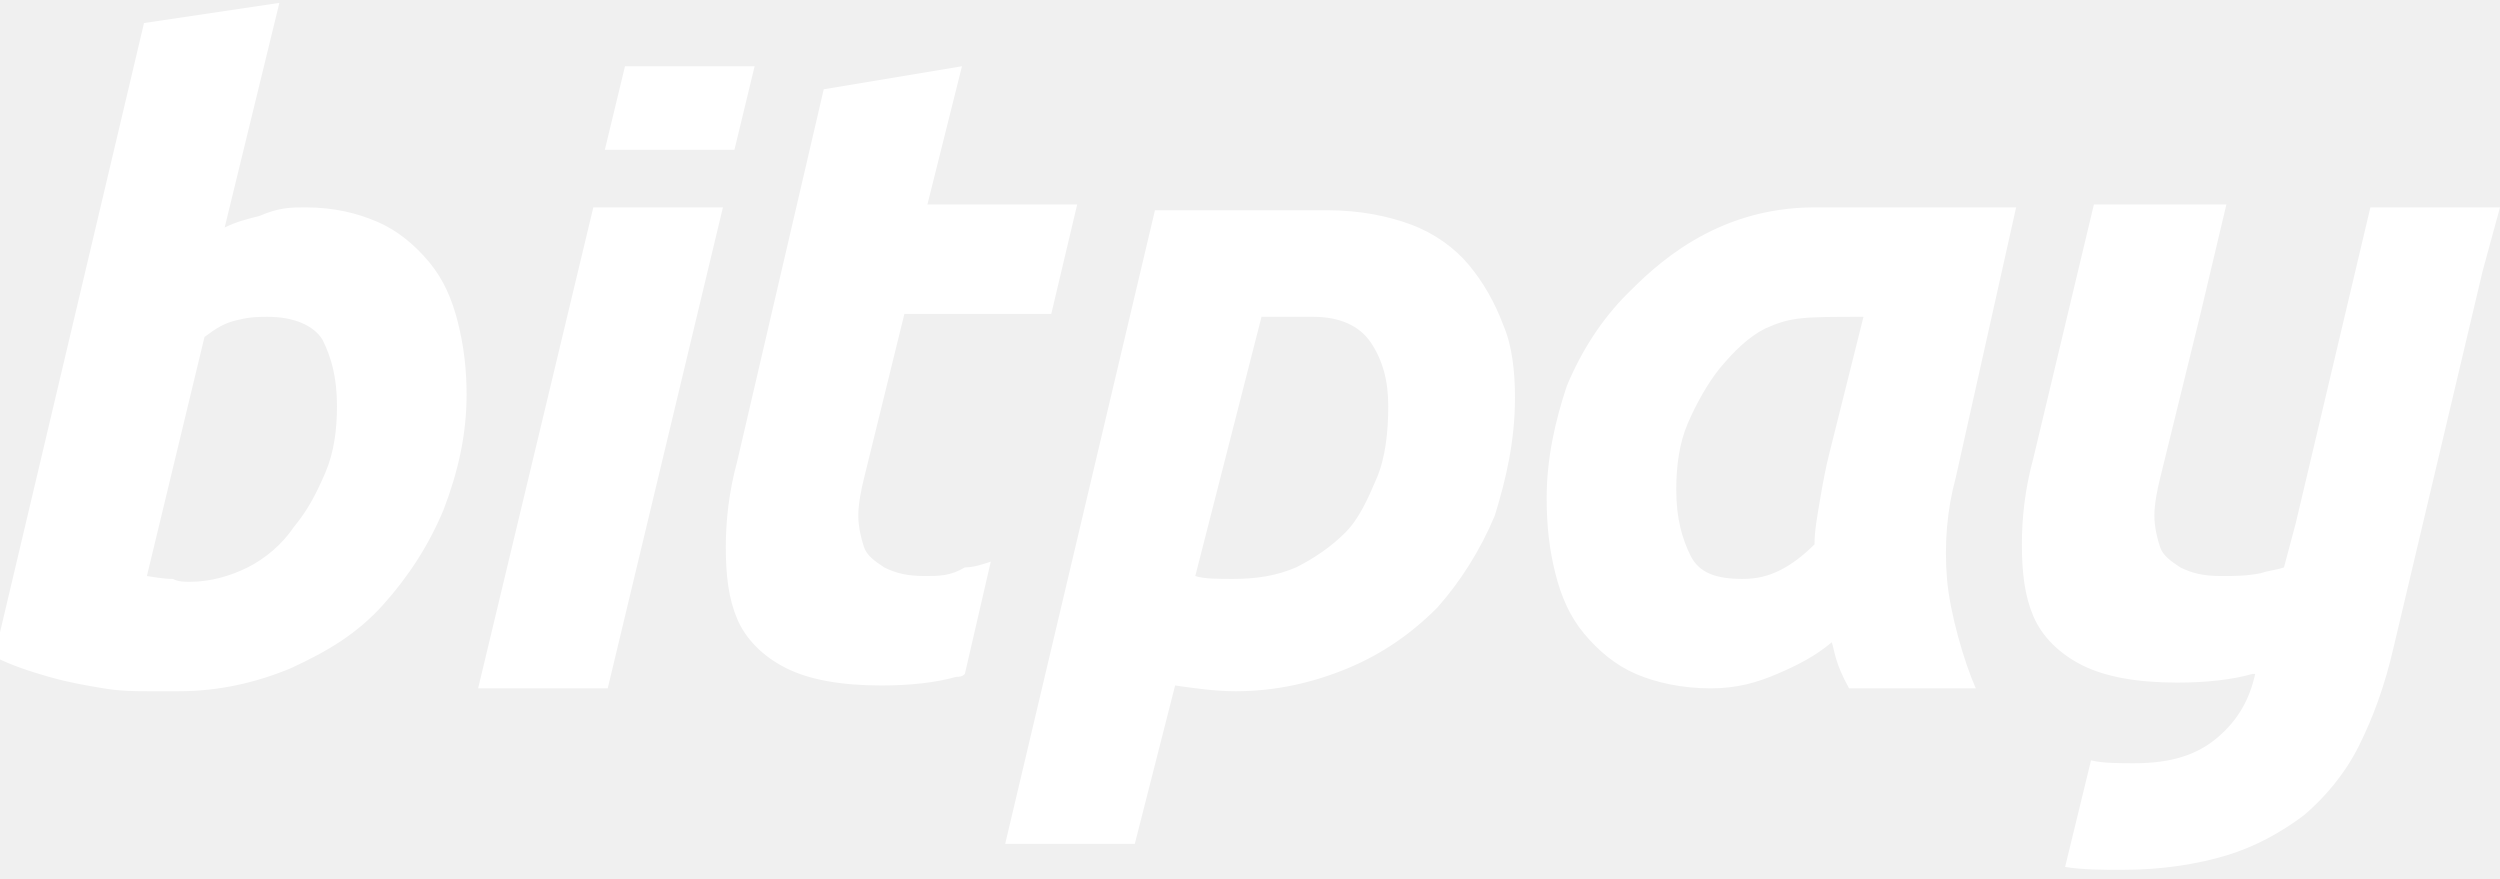
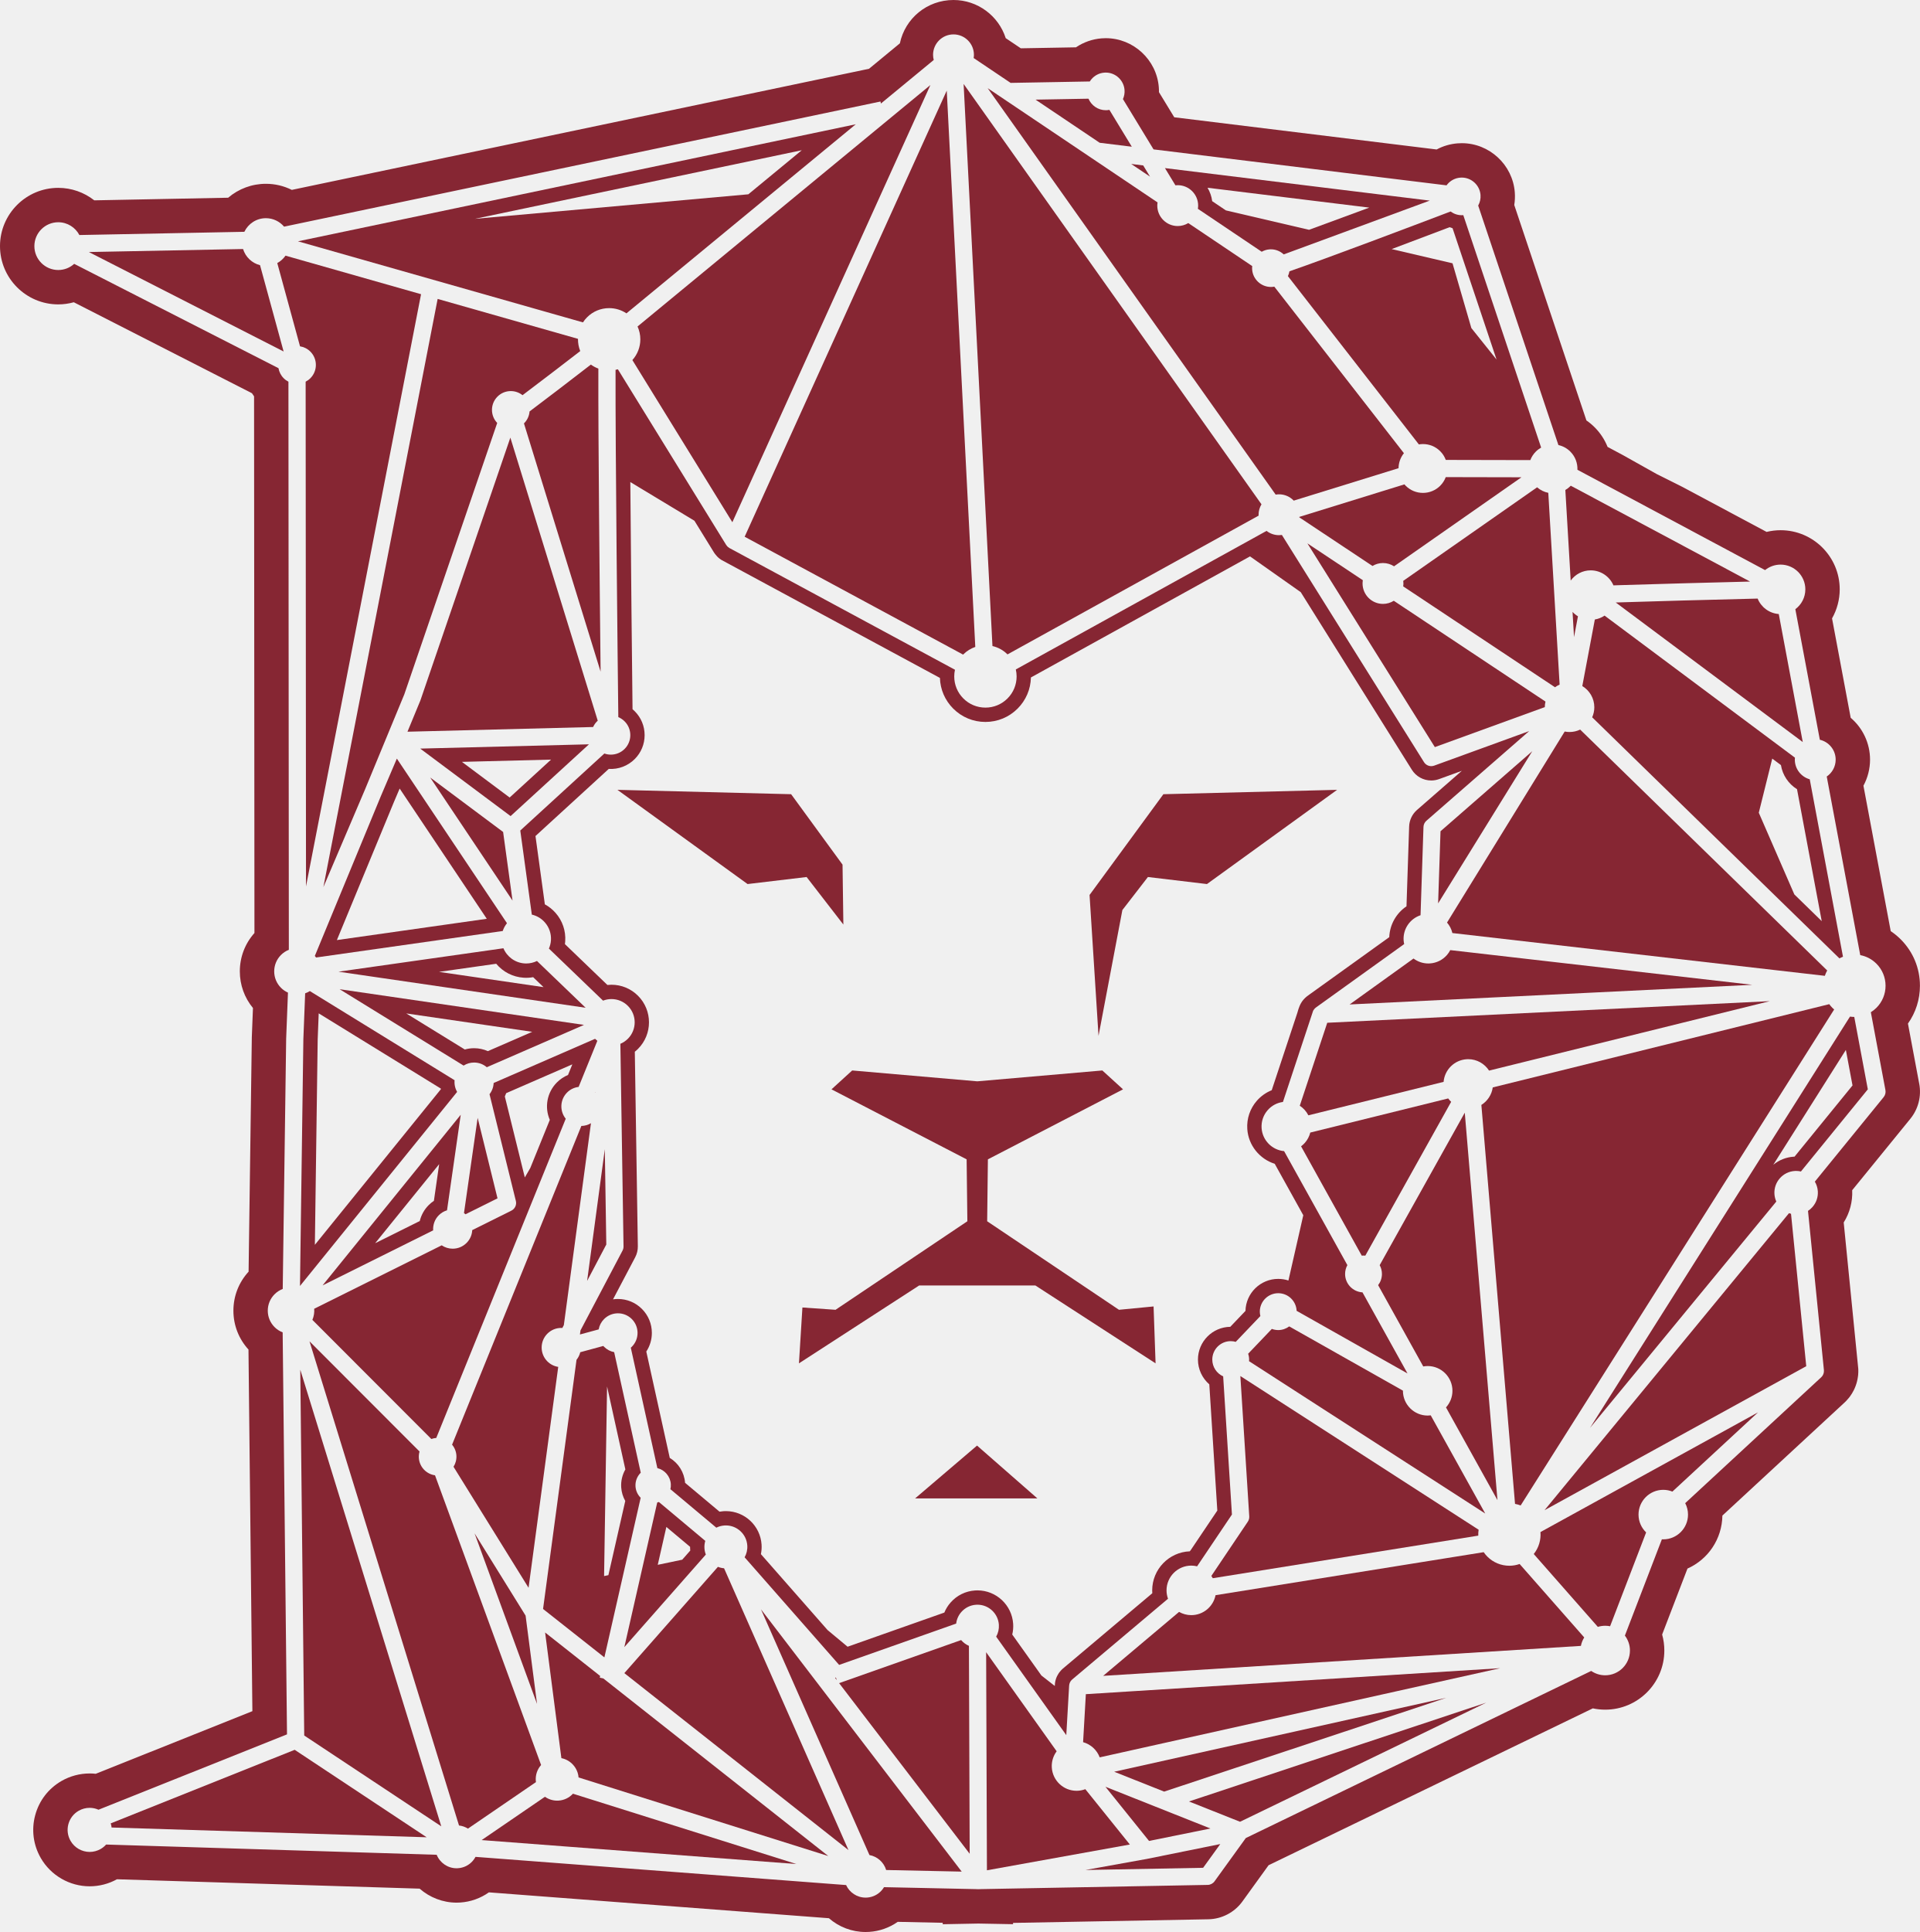
- <svg xmlns="http://www.w3.org/2000/svg" viewBox="116.6 16.8 86.8 30.5">
-   <path d="M203.4 24h-4.5l-2.6 11-.4 1.5c-.3.1-.5.1-.8.2-.5.1-.9.1-1.4.1-.6 0-1-.1-1.4-.3-.3-.2-.6-.4-.7-.7-.1-.3-.2-.7-.2-1.1 0-.4.1-.9.2-1.3l1.4-5.7.9-3.8h-4.6l-2.1 8.8c-.3 1.1-.4 2.1-.4 3 0 1 .1 1.8.4 2.5.3.7.9 1.3 1.7 1.7.8.4 1.9.6 3.3.6 1 0 1.9-.1 2.6-.3h.1c-.2.9-.6 1.6-1.3 2.2-.7.6-1.6.9-2.9.9-.5 0-1.1 0-1.5-.1l-.9 3.7c.6.1 1.3.1 2 .1 1.4 0 2.6-.2 3.6-.5s1.9-.8 2.7-1.4c.7-.6 1.4-1.4 1.9-2.4s.9-2.1 1.2-3.4l3.1-13.1.6-2.2zm-18.9 9.4c-.3 1.1-.4 2.3-.3 3.5.1 1.2.6 2.9 1 3.8h-4.4c-.5-.9-.5-1.3-.6-1.6-.6.5-1.2.8-1.9 1.1-.7.3-1.4.5-2.3.5-1 0-1.9-.2-2.6-.5-.7-.3-1.3-.8-1.8-1.4-.5-.6-.8-1.3-1-2.1-.2-.8-.3-1.6-.3-2.6 0-1.4.3-2.7.7-3.9.5-1.2 1.2-2.3 2.1-3.2.9-.9 3-3 6.5-3h7l-2.1 9.4zm-3.2-5.6c-2.1 0-2.5 0-3.4.4-.6.3-1.1.8-1.6 1.4-.4.5-.8 1.2-1.1 1.9-.3.7-.4 1.5-.4 2.3 0 1 .2 1.7.5 2.3s.9.8 1.8.8c.5 0 .9-.1 1.3-.3.4-.2.8-.5 1.2-.9 0-.5.1-1 .2-1.6s.2-1.1.3-1.5l1.2-4.8m-12.1 2.8c0 1.5-.3 2.8-.7 4.1-.5 1.2-1.2 2.3-2 3.2-.9.9-1.9 1.6-3.1 2.1-1.2.5-2.5.8-3.9.8-.7 0-1.4-.1-2.1-.2l-1.4 5.5h-4.5l5.2-22h6c1.1 0 2.1.2 2.9.5.8.3 1.5.8 2 1.4.5.6.9 1.3 1.2 2.1.3.7.4 1.6.4 2.5zm-11.1 6.2c.3.1.8.1 1.3.1.8 0 1.5-.1 2.2-.4.6-.3 1.2-.7 1.7-1.2s.8-1.2 1.1-1.9c.3-.7.4-1.6.4-2.5 0-.9-.2-1.6-.6-2.2-.4-.6-1.1-.9-2-.9h-1.8l-2.3 9zm-9.4 0c-.6 0-1-.1-1.4-.3-.3-.2-.6-.4-.7-.7-.1-.3-.2-.7-.2-1.1s.1-.9.2-1.3l1.4-5.7h5.1l.9-3.8h-5.2l1.2-4.8-4.8.8-3 12.9c-.3 1.1-.4 2.1-.4 3 0 1 .1 1.8.4 2.5.3.7.9 1.3 1.7 1.7.8.4 1.9.6 3.3.6 1 0 1.9-.1 2.6-.3.1 0 .2 0 .3-.1l.9-3.9c-.3.1-.6.2-.9.2-.5.3-.9.3-1.4.3zM137.2 24l-4 16.7h4.5l4-16.7zm4.9-2l.7-2.9h-4.5l-.7 2.9zm-14.9 2c1 0 1.8.2 2.5.5s1.3.8 1.8 1.4c.5.6.8 1.3 1 2.1s.3 1.6.3 2.5c0 1.4-.3 2.7-.8 4-.5 1.2-1.2 2.3-2.1 3.3s-1.9 1.6-3.2 2.2c-1.2.5-2.5.8-3.9.8h-1c-.5 0-1 0-1.6-.1-.6-.1-1.2-.2-1.9-.4s-1.3-.4-1.9-.7l5.2-22 4.7-.7-1.9 7.8c.4-.2.8-.3 1.2-.4.7-.3 1.1-.3 1.6-.3zm-4 13c.7 0 1.4-.2 2-.5.6-.3 1.2-.8 1.6-1.4.5-.6.8-1.2 1.1-1.9.3-.7.4-1.5.4-2.3 0-1-.2-1.7-.5-2.3-.3-.5-1-.8-1.9-.8-.3 0-.6 0-1 .1-.5.1-.8.3-1.2.6l-2 8.3c.6.1.8.1.9.1.2.1.4.1.6.1z" fill="#FFF" />
+ <svg xmlns="http://www.w3.org/2000/svg" viewBox="0 0 945.943 951.66" height="268.58mm" width="266.966mm" xml:space="preserve" version="1.1" id="svg2">
+   <defs id="defs6">
+     <clipPath id="clipPath16" clipPathUnits="userSpaceOnUse">
+       <path id="path18" d="M 0,2500 H 4168.055 V 0 H 0 Z" />
+     </clipPath>
+   </defs>
+   <g transform="matrix(1.25,0,0,-1.25,-278.1573,984.2884)" id="g10">
+     <path d="m 786.449,229.694 c -0.396,-0.049 -0.796,-0.083 -1.206,-0.083 -5.38,0 -9.758,4.378 -9.758,9.759 0,0.022 0,0.043 0,0.065 l -44.821,25.313 c -1.212,-0.906 -2.709,-1.45 -4.335,-1.45 -0.884,0 -1.728,0.167 -2.512,0.458 l -9.338,-9.78 c 0.244,-0.724 0.381,-1.497 0.381,-2.303 0,-0.214 -0.014,-0.424 -0.032,-0.633 l 93.097,-60.035 -21.48,38.689 z" style="fill:#862633;fill-opacity:1;fill-rule:nonzero;stroke:none" id="path50" />
+     <path d="m 409.571,183.21 24.625,-67.23 -4.506,34.794 z" style="fill:#862633;fill-opacity:1;fill-rule:nonzero;stroke:none" id="path54" />
+     <path d="m 699.972,166.415 c 0.209,-0.289 0.404,-0.588 0.581,-0.899 l 104.629,16.78 c -0.026,0.778 0.02,1.556 0.14,2.327 l -93.915,60.564 3.508,-55.295 c 0.047,-0.742 -0.155,-1.489 -0.569,-2.105 z" style="fill:#862633;fill-opacity:1;fill-rule:nonzero;stroke:none" id="path58" />
+     <path d="m 799.861,348.961 -33.538,-60.084 c 0.565,-1.033 0.888,-2.217 0.888,-3.475 0,-1.655 -0.563,-3.178 -1.499,-4.401 l 17.788,-32.039 c 0.567,0.103 1.148,0.166 1.743,0.166 5.381,0 9.759,-4.378 9.759,-9.759 0,-2.52 -0.969,-4.812 -2.542,-6.545 l 20.286,-36.54 z" style="fill:#862633;fill-opacity:1;fill-rule:nonzero;stroke:none" id="path62" />
+     <path d="m 831.408,508.788 c 0,0.75 0.101,1.478 0.266,2.18 l -59.787,39.719 c -1.237,-0.775 -2.694,-1.231 -4.259,-1.231 -4.441,0 -8.053,3.613 -8.053,8.054 0,0.437 0.044,0.863 0.111,1.282 l -21.851,14.517 50.231,-80.283 z" style="fill:#862633;fill-opacity:1;fill-rule:nonzero;stroke:none" id="path66" />
+     <path d="m 467.373,201.318 c 0.124,-1.896 0.675,-3.725 1.598,-5.36 l -6.65,-29.238 -1.697,-0.356 1.173,74.715 7.214,-32.695 c -1.217,-2.126 -1.8,-4.579 -1.638,-7.066 m -2.776,53.277 c -1.498,0.29 -2.876,1.017 -3.979,2.12 -0.105,0.104 -0.199,0.217 -0.297,0.327 l -9.089,-2.472 c -0.267,-1.087 -0.761,-2.103 -1.471,-2.984 l -13.191,-98.188 24.171,-19.079 14.305,62.892 c -1.162,1.16 -1.925,2.723 -2.039,4.472 -0.136,2.098 0.679,4.039 2.069,5.412 z" style="fill:#862633;fill-opacity:1;fill-rule:nonzero;stroke:none" id="path70" />
+     <path d="m 474.91,653.715 c 0,-3.051 -1.116,-5.923 -3.134,-8.178 l 39.404,-63.894 56.593,124.905 21.467,47.378 -115.427,-95.15 c 0.711,-1.571 1.097,-3.285 1.097,-5.061" style="fill:#862633;fill-opacity:1;fill-rule:nonzero;stroke:none" id="path74" />
+     <path d="m 767.627,565.563 c 1.607,0 3.102,-0.478 4.36,-1.292 l 50.214,35.084 -29.835,0.063 c -0.467,-1.24 -1.191,-2.405 -2.187,-3.401 -1.818,-1.818 -4.235,-2.819 -6.805,-2.819 -2.571,0 -4.988,1.001 -6.806,2.819 -0.174,0.174 -0.333,0.359 -0.491,0.543 l -41.427,-12.816 c -0.01,-0.057 -0.019,-0.112 -0.025,-0.168 l 28.859,-19.173 c 1.213,0.731 2.627,1.16 4.143,1.16" style="fill:#862633;fill-opacity:1;fill-rule:nonzero;stroke:none" id="path78" />
+     <path d="m 460.91,334.571 -6.973,-51.9 7.558,14.344 z" style="fill:#862633;fill-opacity:1;fill-rule:nonzero;stroke:none" id="path82" />
+     <path d="m 451.662,343.732 -50.953,-125.597 c 0.266,-0.32 0.516,-0.654 0.727,-1.021 0.991,-1.715 1.254,-3.713 0.741,-5.627 -0.197,-0.737 -0.503,-1.425 -0.899,-2.052 l 29.578,-47.688 11.694,87.046 c -1.612,0.247 -3.101,0.988 -4.277,2.164 -3.012,3.012 -3.012,7.913 0,10.926 1.459,1.459 3.4,2.263 5.463,2.263 0.145,0 0.287,-0.014 0.43,-0.021 l 0.596,1.131 10.688,79.558 c -1.138,-0.679 -2.433,-1.055 -3.788,-1.082" style="fill:#862633;fill-opacity:1;fill-rule:nonzero;stroke:none" id="path86" />
+     <path d="m 940.557,424.447 -10.799,10.528 -14.011,32.19 5.303,21.326 3.426,-2.556 c 0.634,-3.943 2.979,-7.416 6.339,-9.497 z m -10.606,63.638 c 0,0.263 0.015,0.523 0.04,0.78 l -75.029,55.98 c -1.132,-0.769 -2.435,-1.296 -3.836,-1.535 l -4.942,-26.227 c 2.833,-1.71 4.738,-4.809 4.738,-8.352 0,-1.409 -0.307,-2.746 -0.847,-3.957 l 97.449,-95.004 c 0.454,0.25 0.923,0.467 1.405,0.656 l -13.101,69.913 c -3.386,0.953 -5.877,4.06 -5.877,7.746" style="fill:#862633;fill-opacity:1;fill-rule:nonzero;stroke:none" id="path90" />
+     <path d="m 491.422,172.814 -9.647,-2.02 3.394,14.925 9.351,-7.833 c -10e-4,-0.315 0.01,-0.63 0.029,-0.945 0.012,-0.175 0.026,-0.351 0.045,-0.525 z m -9.192,22.732 c -0.216,-0.074 -0.435,-0.137 -0.659,-0.19 l -12.963,-56.992 32.119,36.474 c -0.297,0.774 -0.488,1.602 -0.544,2.469 -0.065,1.003 0.054,1.988 0.328,2.924 z" style="fill:#862633;fill-opacity:1;fill-rule:nonzero;stroke:none" id="path94" />
+     <path d="m 759.948,292.665 c 0.24,0 0.477,-0.013 0.711,-0.036 l 17.509,31.369 16.324,29.245 c -0.427,0.409 -0.818,0.855 -1.166,1.335 l -54.359,-13.446 c -0.373,-1.479 -1.088,-2.86 -2.123,-4.039 -0.457,-0.52 -0.962,-0.981 -1.504,-1.386 l 23.916,-43.077 c 0.228,0.022 0.459,0.035 0.692,0.035" style="fill:#862633;fill-opacity:1;fill-rule:nonzero;stroke:none" id="path98" />
+     <path d="m 775.608,558.536 c 0.043,-0.337 0.073,-0.678 0.073,-1.026 0,-0.391 -0.037,-0.773 -0.092,-1.149 l 59.839,-39.753 c 0.563,0.412 1.169,0.768 1.814,1.053 l -4.463,75.565 c -1.63,0.323 -3.139,1.071 -4.409,2.176 z" style="fill:#862633;fill-opacity:1;fill-rule:nonzero;stroke:none" id="path102" />
+     <path d="m 794.979,419.752 146.797,-16.856 c 0.245,0.73 0.555,1.434 0.933,2.106 l -68.473,66.755 -28.894,28.169 c -1.268,-0.605 -2.682,-0.953 -4.178,-0.953 -0.656,0 -1.296,0.067 -1.916,0.191 l -46.382,-75.274 c 1.011,-1.169 1.746,-2.58 2.113,-4.138" style="fill:#862633;fill-opacity:1;fill-rule:nonzero;stroke:none" id="path106" />
+     <path d="m 844.469,544.568 c -0.791,0.478 -1.508,1.062 -2.132,1.736 l 0.587,-9.936 z" style="fill:#862633;fill-opacity:1;fill-rule:nonzero;stroke:none" id="path110" />
+     <path d="m 736.074,355.46 -1.245,-3.758 c 1.432,-0.935 2.603,-2.239 3.384,-3.777 l 53.303,13.185 c 0.398,4.729 4.203,8.6 9.079,8.916 0.214,0.015 0.428,0.021 0.64,0.021 3.422,0 6.458,-1.793 8.201,-4.504 l 60.056,14.855 50.596,12.515 -174.431,-8.516 z" style="fill:#862633;fill-opacity:1;fill-rule:nonzero;stroke:none" id="path114" />
+     <path d="m 918.823,540.429 v 0 l -0.042,0.222 z m 14.254,-45.414 -9.453,50.449 c -3.784,0.278 -6.971,2.717 -8.33,6.091 -18.079,-0.446 -42.62,-1.087 -55.929,-1.542 z" style="fill:#862633;fill-opacity:1;fill-rule:nonzero;stroke:none" id="path118" />
+     <path d="m 819.67,194.81 c 0.76,-0.138 1.5,-0.349 2.214,-0.625 l 123.571,195.453 c -0.246,0.21 -0.491,0.423 -0.722,0.655 -0.45,0.449 -0.847,0.934 -1.216,1.436 l -132.627,-32.807 c -0.407,-2.884 -2.089,-5.398 -4.488,-6.904 l 9.425,-111.679 z" style="fill:#862633;fill-opacity:1;fill-rule:nonzero;stroke:none" id="path122" />
+     <path d="m 849.49,562.678 c 4.018,0 7.474,-2.442 8.969,-5.918 0.883,0.029 1.827,0.06 2.858,0.094 6.277,0.207 15.042,0.462 26.051,0.758 9.001,0.242 17.992,0.471 24.947,0.645 l -70.681,37.779 c -0.055,-0.057 -0.102,-0.119 -0.159,-0.176 -0.597,-0.598 -1.264,-1.097 -1.975,-1.511 l 2.108,-35.699 c 1.777,2.436 4.643,4.028 7.882,4.028" style="fill:#862633;fill-opacity:1;fill-rule:nonzero;stroke:none" id="path126" />
+     <path d="m 793.873,697.898 c 0.386,-0.154 0.779,-0.29 1.177,-0.406 l 17.336,-51.745 -9.931,12.406 -7.422,25.524 -23.992,5.599 c 8.747,3.283 16.985,6.401 22.832,8.622 m -63.719,-19.284 51.614,-66.311 c 0.526,0.088 1.062,0.143 1.606,0.143 2.571,0 4.987,-1.001 6.805,-2.819 1.005,-1.005 1.732,-2.182 2.199,-3.434 l 33.317,-0.07 c 0.468,1.22 1.187,2.366 2.169,3.348 0.632,0.632 1.34,1.158 2.098,1.585 l -30.685,91.591 c 0,0 -0.01,-0.001 -0.012,0 -0.197,-0.016 -0.393,-0.023 -0.588,-0.023 -1.636,0 -3.161,0.548 -4.399,1.469 -15.449,-5.873 -48.665,-18.437 -63.527,-23.574 -0.114,-0.667 -0.315,-1.306 -0.597,-1.903" style="fill:#862633;fill-opacity:1;fill-rule:nonzero;stroke:none" id="path130" />
+     <path d="m 619.615,529.573 c 0.01,0 0.01,-0.01 0.013,-0.014 l 98.979,54.683 c -0.01,0.117 -0.018,0.231 -0.018,0.348 0,1.504 0.422,2.908 1.143,4.114 l -117.4,165.647 11.367,-221.504 c 2.222,-0.511 4.265,-1.623 5.916,-3.274" style="fill:#862633;fill-opacity:1;fill-rule:nonzero;stroke:none" id="path134" />
+     <path d="m 602.135,529.469 c 0.033,0.033 0.061,0.07 0.094,0.104 1.346,1.346 2.955,2.329 4.705,2.928 l -11.251,219.227 -79.655,-175.801 z" style="fill:#862633;fill-opacity:1;fill-rule:nonzero;stroke:none" id="path138" />
+     <path d="m 790.3,459.865 -0.945,-28.423 37.108,59.969 z" style="fill:#862633;fill-opacity:1;fill-rule:nonzero;stroke:none" id="path142" />
+     <path d="m 726.643,592.643 c 2.282,0 4.341,-0.958 5.808,-2.489 l 41.309,12.781 c 0.025,2.099 0.728,4.19 2.113,5.912 l -51.082,65.626 c -0.248,-0.045 -0.501,-0.079 -0.757,-0.099 -0.197,-0.016 -0.394,-0.023 -0.588,-0.023 -3.841,0 -7.086,3.001 -7.388,6.833 -0.038,0.474 -0.025,0.941 0.025,1.398 l -25.201,16.945 c -1.216,-0.738 -2.638,-1.172 -4.162,-1.172 -4.441,0 -8.054,3.613 -8.054,8.053 0,0.43 0.044,0.848 0.109,1.26 l -25.922,17.43 c 0,0 0,10e-4 0,0 l -34.413,23.138 -6.628,4.457 113.518,-160.169 c 0.429,0.071 0.866,0.117 1.315,0.117" style="fill:#862633;fill-opacity:1;fill-rule:nonzero;stroke:none" id="path146" />
+     <path d="m 785.482,407.761 c -2.174,0 -4.191,0.727 -5.823,1.949 l -25.194,-18.1 58.517,2.857 35.811,1.748 64.391,3.144 -119.041,13.669 c -0.36,-0.69 -0.795,-1.347 -1.322,-1.947 -1.719,-1.958 -4.099,-3.13 -6.7,-3.299 -0.214,-0.014 -0.428,-0.021 -0.639,-0.021" style="fill:#862633;fill-opacity:1;fill-rule:nonzero;stroke:none" id="path150" />
+     <path d="m 668.627,729.617 -8.839,14.523 c -0.274,-0.053 -0.552,-0.095 -0.834,-0.117 -0.197,-0.016 -0.394,-0.024 -0.588,-0.024 -3.03,0 -5.683,1.872 -6.819,4.542 l -20.865,-0.373 25.278,-16.996 z" style="fill:#862633;fill-opacity:1;fill-rule:nonzero;stroke:none" id="path154" />
+     <path d="m 762.23,705.618 -23.745,-8.744 -32.772,7.648 -5.406,3.635 c -0.244,1.912 -0.885,3.702 -1.836,5.286 z m -75.511,8.843 c 4.441,0 8.054,-3.613 8.054,-8.053 0,-0.43 -0.044,-0.848 -0.109,-1.26 l 25.164,-16.92 c 0.908,0.512 1.933,0.845 3.038,0.932 0.197,0.015 0.394,0.023 0.589,0.023 1.931,0 3.712,-0.76 5.044,-2.003 l 57.57,21.2 -104.381,12.81 4.128,-6.782 c 0.297,0.033 0.598,0.053 0.903,0.053" style="fill:#862633;fill-opacity:1;fill-rule:nonzero;stroke:none" id="path158" />
+     <path d="m 675.8,717.832 -2.684,4.409 -4.738,0.582 z" style="fill:#862633;fill-opacity:1;fill-rule:nonzero;stroke:none" id="path162" />
+     <path d="m 538.54,728.229 -21.063,-17.363 -107.77,-9.663 z m -84.617,-65.821 c 2.322,2.322 5.409,3.601 8.693,3.601 2.465,0 4.818,-0.72 6.82,-2.061 l 90.396,74.516 -219.88,-46.125 112.346,-31.946 c 0.462,0.713 1.001,1.39 1.625,2.015" style="fill:#862633;fill-opacity:1;fill-rule:nonzero;stroke:none" id="path166" />
+     <path d="m 607.788,160.721 c -0.306,0 -0.613,-0.01 -0.92,-0.03 -3.76,-0.244 -7.199,-1.938 -9.683,-4.768 -1.039,-1.184 -1.863,-2.514 -2.45,-3.946 l -38.137,-13.457 -7.882,6.563 -26.285,29.918 c 0.257,1.233 0.348,2.499 0.264,3.77 -0.48,7.395 -6.66,13.188 -14.067,13.188 -0.306,0 -0.614,-0.01 -0.92,-0.03 -0.535,-0.035 -1.065,-0.099 -1.588,-0.192 l -13.574,11.371 c -0.32,4.144 -2.612,7.751 -6.036,9.816 l -9.248,41.913 c 1.426,2.161 2.191,4.693 2.191,7.341 0,3.571 -1.391,6.93 -3.916,9.454 -2.525,2.527 -5.883,3.918 -9.456,3.918 -0.651,0 -1.295,-0.046 -1.928,-0.137 l 8.735,16.579 c 0.706,1.339 1.064,2.845 1.04,4.351 l -1.194,76.636 c 0.437,0.348 0.856,0.723 1.257,1.123 5.772,5.774 5.772,15.168 0,20.942 -2.798,2.797 -6.517,4.338 -10.472,4.338 -0.533,0 -1.065,-0.029 -1.593,-0.086 l -16.738,16.089 c 0.054,0.377 0.093,0.755 0.117,1.135 0.268,4.106 -1.081,8.07 -3.794,11.162 -1.216,1.385 -2.646,2.522 -4.234,3.38 l -3.694,26.923 28.888,26.449 c 3.818,-0.236 7.522,1.172 10.229,3.879 2.516,2.515 3.902,5.863 3.902,9.426 0,3.562 -1.386,6.909 -3.901,9.424 -0.278,0.278 -0.566,0.542 -0.864,0.793 -0.202,17.78 -0.625,56.377 -0.871,89.513 l 25.262,-15.243 7.734,-12.54 c 0.151,-0.243 0.302,-0.446 0.426,-0.6 0.237,-0.32 0.501,-0.632 0.807,-0.948 0.132,-0.138 0.267,-0.27 0.383,-0.374 0.397,-0.361 0.82,-0.683 1.259,-0.96 l 86.155,-46.515 c 0.147,-4.57 1.996,-8.846 5.245,-12.096 3.389,-3.388 7.894,-5.253 12.685,-5.253 4.791,0 9.296,1.865 12.686,5.255 3.29,3.291 5.146,7.635 5.249,12.273 l 86.36,47.711 19.998,-14.098 43.775,-69.965 c 1.661,-2.657 4.525,-4.244 7.658,-4.244 1.051,0 2.088,0.183 3.087,0.545 l 8.97,3.262 -17.68,-15.423 c -1.882,-1.641 -3.007,-4.014 -3.09,-6.507 l -1.045,-31.461 c -4.028,-2.711 -6.597,-7.213 -6.792,-12.155 l -31.159,-22.385 -0.268,-0.188 c -0.633,-0.442 -1.592,-1.11 -2.459,-2.144 -1.325,-1.584 -1.851,-3.406 -2.199,-4.613 -0.06,-0.209 -0.118,-0.415 -0.181,-0.605 l -10.059,-30.378 c -2.229,-0.892 -4.234,-2.3 -5.838,-4.127 -2.714,-3.092 -4.063,-7.056 -3.795,-11.162 0.416,-6.41 4.862,-11.84 10.816,-13.707 l 11.257,-20.276 -5.858,-25.718 c -1.266,0.414 -2.617,0.64 -4.022,0.64 -7.019,0 -12.747,-5.632 -12.905,-12.615 l -5.993,-6.275 c -7.042,-0.088 -12.742,-5.845 -12.742,-12.908 0,-3.797 1.682,-7.345 4.476,-9.762 l 3.156,-49.74 -10.523,-15.647 -0.339,-0.411 c -8.216,-0.316 -14.804,-7.096 -14.804,-15.389 0,-0.377 0.014,-0.753 0.043,-1.129 l -35.221,-29.67 v 0 c -0.154,-0.131 -0.299,-0.267 -0.44,-0.41 -0.109,-0.104 -0.214,-0.21 -0.315,-0.318 -0.23,-0.244 -0.443,-0.501 -0.657,-0.786 -0.097,-0.128 -0.192,-0.259 -0.285,-0.399 -0.186,-0.279 -0.351,-0.565 -0.519,-0.895 l -0.222,-0.452 c -0.366,-0.83 -0.604,-1.704 -0.708,-2.603 l -0.063,-1.01 -5.28,4.13 -11.492,16.14 c 0.329,1.369 0.452,2.787 0.359,4.214 -0.481,7.396 -6.66,13.188 -14.068,13.188 m 8.435,-13.554 c 0.107,-1.656 -0.268,-3.269 -1.063,-4.682 l 27.636,-38.81 1.123,19.535 c 0,0.014 0.01,0.027 0.01,0.041 0.027,0.39 0.12,0.773 0.279,1.131 0.021,0.047 0.047,0.091 0.071,0.137 0.062,0.125 0.128,0.247 0.205,0.363 0.037,0.055 0.077,0.106 0.117,0.158 0.074,0.1 0.152,0.196 0.239,0.288 0.05,0.053 0.102,0.103 0.155,0.153 0.044,0.041 0.081,0.087 0.127,0.125 l 37.771,31.82 c -0.372,1.032 -0.585,2.139 -0.585,3.297 0,5.381 4.377,9.759 9.758,9.759 0.79,0 1.554,-0.105 2.29,-0.283 l 13.728,20.414 -3.454,54.441 c -2.525,1.139 -4.289,3.674 -4.289,6.619 0,4.005 3.259,7.262 7.263,7.262 0.688,0 1.351,-0.102 1.982,-0.281 l 9.707,10.166 c -0.138,0.559 -0.219,1.14 -0.219,1.741 0,4.005 3.258,7.263 7.262,7.263 3.897,0 7.078,-3.086 7.247,-6.941 l 43.705,-24.681 -7.511,13.527 -10.232,18.43 c -3.816,0.213 -6.857,3.375 -6.857,7.243 0,1.265 0.327,2.454 0.898,3.491 l -24.94,44.921 c -4.733,0.42 -8.556,4.256 -8.87,9.083 -0.169,2.601 0.685,5.113 2.405,7.071 1.565,1.783 3.68,2.905 6.008,3.221 l 4.195,12.667 7.575,22.876 c 0,0.001 0,0.001 0,0.001 l 0.178,0.535 0.049,-0.016 c 0.153,0.286 0.343,0.549 0.567,0.778 0.086,0.088 0.183,0.167 0.28,0.247 0.036,0.03 0.07,0.064 0.109,0.093 0.02,0.015 0.036,0.034 0.057,0.048 l 34.778,24.986 c -0.107,0.483 -0.19,0.975 -0.223,1.483 -0.294,4.52 2.559,8.521 6.671,9.885 l 1.156,34.79 c 0.031,0.935 0.453,1.825 1.159,2.44 l 40.504,35.334 -37.435,-13.613 c -0.374,-0.136 -0.764,-0.205 -1.158,-0.205 -1.174,0 -2.248,0.595 -2.871,1.592 l -56.008,89.514 c -0.369,-0.051 -0.743,-0.088 -1.126,-0.088 -1.852,0 -3.555,0.635 -4.917,1.689 l -98.828,-54.6 c 0.203,-0.891 0.318,-1.809 0.318,-2.746 0,-3.283 -1.279,-6.371 -3.601,-8.693 -2.322,-2.322 -5.409,-3.601 -8.693,-3.601 -3.283,0 -6.371,1.279 -8.693,3.601 -2.322,2.322 -3.601,5.41 -3.601,8.693 0,0.896 0.104,1.774 0.289,2.629 l -88.887,47.957 c -0.012,0.01 -0.022,0.017 -0.035,0.024 -0.011,0.01 -0.021,0.015 -0.032,0.021 -0.217,0.124 -0.411,0.272 -0.59,0.434 -0.054,0.049 -0.103,0.101 -0.153,0.152 -0.136,0.141 -0.257,0.29 -0.365,0.449 -0.03,0.044 -0.072,0.077 -0.099,0.122 l -42.703,69.244 c -0.303,-0.087 -0.608,-0.165 -0.918,-0.229 -0.082,-32.147 0.841,-115.025 1.092,-136.846 0.917,-0.381 1.759,-0.942 2.482,-1.665 2.995,-2.995 2.995,-7.87 0,-10.866 -1.451,-1.451 -3.381,-2.25 -5.433,-2.25 -0.882,0 -1.738,0.156 -2.546,0.44 l -33.142,-30.345 4.545,-33.132 c 1.981,-0.454 3.768,-1.504 5.134,-3.06 1.72,-1.959 2.574,-4.47 2.405,-7.071 -0.076,-1.156 -0.361,-2.25 -0.802,-3.259 l 21.34,-20.513 c 1.042,0.403 2.158,0.621 3.309,0.621 2.448,0 4.748,-0.953 6.479,-2.683 3.573,-3.573 3.573,-9.386 0,-12.958 -0.862,-0.863 -1.866,-1.532 -2.959,-1.986 l 1.244,-79.854 c 0.01,-0.566 -0.126,-1.131 -0.39,-1.633 l -16.576,-31.461 -0.216,-1.606 7.383,2.008 c 0.277,1.536 1.007,2.951 2.134,4.078 1.459,1.459 3.4,2.263 5.463,2.263 2.064,0 4.004,-0.804 5.464,-2.263 1.459,-1.459 2.262,-3.399 2.262,-5.463 0,-2.064 -0.803,-4.004 -2.262,-5.463 -0.128,-0.128 -0.264,-0.244 -0.398,-0.361 l 10.469,-47.451 c 2.891,-0.708 5.106,-3.224 5.307,-6.314 0.044,-0.682 -0.012,-1.355 -0.159,-2.003 l 18.091,-15.155 c 0.992,0.494 2.08,0.79 3.219,0.865 0.185,0.012 0.37,0.017 0.554,0.017 4.441,0 8.146,-3.473 8.434,-7.908 0.109,-1.68 -0.288,-3.276 -1.052,-4.648 l 37.252,-42.402 46.127,16.278 c 0.2,1.682 0.897,3.264 2.039,4.565 1.49,1.697 3.552,2.713 5.807,2.859 0.185,0.013 0.37,0.019 0.553,0.019 4.441,0 8.146,-3.474 8.435,-7.909" style="fill:#862633;fill-opacity:1;fill-rule:nonzero;stroke:none" id="path170" />
+     <path d="m 604.425,138.865 c -1.188,0.518 -2.238,1.3 -3.072,2.277 l -48.096,-16.973 51.466,-67.24 -0.09,24.761 z" style="fill:#862633;fill-opacity:1;fill-rule:nonzero;stroke:none" id="path174" />
+     <path d="m 650.302,82.384 c -0.898,-0.34 -1.851,-0.549 -2.837,-0.614 -0.214,-0.013 -0.427,-0.02 -0.639,-0.02 -5.124,0 -9.399,4.008 -9.732,9.125 -0.155,2.399 0.578,4.651 1.911,6.444 l -27.795,39.033 0.312,-85.932 56.328,10.156 z" style="fill:#862633;fill-opacity:1;fill-rule:nonzero;stroke:none" id="path178" />
+     <path d="m 675.414,61.984 24.209,4.901 -41.396,16.45 z" style="fill:#862633;fill-opacity:1;fill-rule:nonzero;stroke:none" id="path182" />
+     <path d="m 456.998,356.884 c 0.022,-0.023 0.042,-0.048 0.064,-0.071 l 0.047,0.344 z" style="fill:#862633;fill-opacity:1;fill-rule:nonzero;stroke:none" id="path186" />
+     <path d="m 442.689,77.882 c -0.186,-0.012 -0.37,-0.018 -0.554,-0.018 -1.784,0 -3.445,0.568 -4.818,1.527 l -24.956,-17.069 35.284,-2.682 88.786,-6.753 -88.075,27.711 c -1.479,-1.608 -3.48,-2.573 -5.667,-2.716" style="fill:#862633;fill-opacity:1;fill-rule:nonzero;stroke:none" id="path190" />
+     <path d="m 505.494,170.001 -36.887,-41.89 88.339,-69.726 -49.031,111.048 c -0.847,0.07 -1.66,0.263 -2.421,0.568" style="fill:#862633;fill-opacity:1;fill-rule:nonzero;stroke:none" id="path194" />
+     <path d="m 661.681,89.252 19.693,-7.826 111.238,36.973 z" style="fill:#862633;fill-opacity:1;fill-rule:nonzero;stroke:none" id="path198" />
+     <path d="m 565.217,56.425 c 3.126,-0.567 5.676,-2.868 6.585,-5.895 l 29.772,-0.632 -79.109,103.353 z" style="fill:#862633;fill-opacity:1;fill-rule:nonzero;stroke:none" id="path202" />
+     <path d="m 551.709,126.191 0.644,-0.841 -0.379,1.073 z" style="fill:#862633;fill-opacity:1;fill-rule:nonzero;stroke:none" id="path206" />
+     <path d="m 929.841,331.642 c -0.099,0 -0.197,-0.01 -0.297,-0.016 -3.003,-0.195 -5.804,-1.308 -8.084,-3.183 l 28.607,45.249 2.622,-13.993 z m 21.852,55.186 -102.451,-162.047 73.41,89.168 c -0.407,0.906 -0.668,1.894 -0.736,2.937 -0.149,2.284 0.601,4.489 2.111,6.209 1.51,1.72 3.599,2.749 5.883,2.897 0.188,0.013 0.375,0.019 0.561,0.019 v 0 c 0.648,0 1.278,-0.081 1.887,-0.22 l 26.363,32.373 -5.346,28.531 c -0.569,0 -1.128,0.055 -1.682,0.133" style="fill:#862633;fill-opacity:1;fill-rule:nonzero;stroke:none" id="path210" />
+     <path d="m 674.183,54.833 -23.808,-4.292 46.358,0.859 6.762,9.357 -29.31,-5.935 v 0.011 z" style="fill:#862633;fill-opacity:1;fill-rule:nonzero;stroke:none" id="path214" />
+     <path d="m 829.692,183.701 c 0.24,-3.039 -0.638,-6.148 -2.642,-8.652 l 25.258,-28.712 c 0.918,0.287 1.893,0.442 2.905,0.442 0.659,0 1.303,-0.068 1.926,-0.193 l 14.205,36.979 c -1.846,1.777 -3.001,4.265 -3.001,7.024 0,5.381 4.378,9.758 9.759,9.758 1.27,0 2.481,-0.251 3.595,-0.695 l 33.741,31.218 -22.51,-12.382 z" style="fill:#862633;fill-opacity:1;fill-rule:nonzero;stroke:none" id="path218" />
+     <path d="m 964.967,355.105 -27.127,-33.311 c 0.667,-1.124 1.086,-2.413 1.176,-3.796 0.149,-2.284 -0.601,-4.489 -2.111,-6.208 -0.522,-0.595 -1.117,-1.101 -1.762,-1.523 l 6.273,-62.757 c 0,-0.016 0,-0.032 0,-0.049 0,-0.038 0.001,-0.076 0,-0.114 0.01,-0.153 0.01,-0.305 -0.01,-0.454 0,-0.05 -0.011,-0.099 -0.018,-0.148 -0.018,-0.141 -0.044,-0.28 -0.079,-0.416 -0.013,-0.05 -0.025,-0.099 -0.04,-0.148 -0.044,-0.143 -0.098,-0.282 -0.161,-0.418 -0.016,-0.036 -0.029,-0.074 -0.047,-0.11 -0.086,-0.171 -0.185,-0.335 -0.299,-0.489 -0.011,-0.016 -0.026,-0.03 -0.037,-0.045 -0.104,-0.136 -0.22,-0.264 -0.344,-0.383 -0.016,-0.015 -0.028,-0.034 -0.044,-0.049 l -53.598,-49.591 c 0.707,-1.349 1.112,-2.881 1.112,-4.507 0,-5.38 -4.377,-9.758 -9.758,-9.758 -0.183,0 -0.361,0.018 -0.541,0.027 l -14.58,-37.955 c 1.243,-1.637 1.99,-3.672 1.99,-5.881 0,-5.381 -4.378,-9.759 -9.758,-9.759 -2.043,0 -3.94,0.634 -5.509,1.712 l -136.143,-65.856 -12.329,-17.058 c -0.621,-0.858 -1.624,-1.383 -2.683,-1.402 l -89.907,-1.667 v -0.021 l -0.505,0.011 -0.489,-0.01 v 0.02 l -36.681,0.779 c -0.262,-0.436 -0.56,-0.854 -0.902,-1.244 -1.49,-1.697 -3.553,-2.713 -5.806,-2.86 -0.186,-0.011 -0.371,-0.017 -0.555,-0.017 -3.388,0 -6.342,2.024 -7.683,4.952 l -146.064,11.109 c -0.306,-0.572 -0.67,-1.116 -1.109,-1.615 -1.49,-1.698 -3.552,-2.714 -5.806,-2.86 -0.186,-0.012 -0.371,-0.018 -0.554,-0.018 -3.525,0 -6.579,2.192 -7.836,5.312 l -130.292,4.038 c -0.609,-0.683 -1.324,-1.276 -2.14,-1.747 -1.32,-0.762 -2.82,-1.165 -4.339,-1.165 -3.096,0 -5.981,1.665 -7.528,4.344 -1.16,2.01 -1.468,4.351 -0.868,6.592 0.601,2.241 2.039,4.115 4.048,5.275 1.32,0.762 2.82,1.165 4.339,1.165 1.22,0 2.403,-0.267 3.489,-0.745 l 74.295,29.697 -1.711,158.412 c -1.178,0.455 -2.263,1.147 -3.183,2.067 -1.73,1.731 -2.683,4.032 -2.683,6.479 0,2.448 0.953,4.749 2.683,6.479 0.927,0.927 2.02,1.622 3.209,2.077 l 1.354,98.614 0.709,18.17 c -1.006,0.451 -1.935,1.078 -2.738,1.882 -1.731,1.73 -2.684,4.031 -2.684,6.479 0,2.447 0.953,4.748 2.684,6.479 0.894,0.894 1.943,1.576 3.084,2.031 l -0.16,223.869 c -0.679,0.35 -1.31,0.802 -1.866,1.358 -1.12,1.12 -1.801,2.511 -2.055,3.964 l -80.521,41.111 c -1.669,-1.502 -3.867,-2.425 -6.283,-2.425 -5.189,0 -9.41,4.222 -9.41,9.411 0,5.189 4.221,9.411 9.41,9.411 3.61,0 6.747,-2.046 8.324,-5.036 l 65.028,1.271 c 1.517,3.166 4.744,5.364 8.484,5.364 2.873,0 5.445,-1.298 7.173,-3.333 l 235.076,49.311 0.167,-0.794 20.82,17.163 c -0.169,0.649 -0.268,1.326 -0.268,2.027 0,4.441 3.612,8.054 8.053,8.054 4.441,0 8.054,-3.613 8.054,-8.054 0,-0.429 -0.044,-0.848 -0.109,-1.26 l 14.569,-9.796 31.213,0.557 c 0.196,0.313 0.408,0.618 0.652,0.904 1.286,1.507 3.082,2.422 5.057,2.578 0.197,0.016 0.393,0.023 0.588,0.023 3.841,0 7.086,-3.001 7.388,-6.832 0.1,-1.261 -0.121,-2.497 -0.626,-3.618 l 12.062,-19.816 115.488,-14.172 c 0.113,0.155 0.228,0.311 0.355,0.459 1.286,1.506 3.081,2.422 5.056,2.578 0.197,0.015 0.393,0.023 0.588,0.023 3.841,0 7.086,-3.001 7.388,-6.832 0.12,-1.514 -0.228,-2.958 -0.919,-4.193 l 31.619,-94.377 c 1.766,-0.392 3.39,-1.27 4.701,-2.581 1.967,-1.967 2.892,-4.58 2.797,-7.162 l 73.957,-39.531 c 1.675,1.352 3.8,2.166 6.115,2.166 5.381,0 9.759,-4.378 9.759,-9.758 0,-3.2 -1.555,-6.036 -3.942,-7.817 l 9.655,-51.444 c 3.569,-0.824 6.241,-4.023 6.241,-7.84 0,-2.761 -1.398,-5.201 -3.522,-6.652 l 13.207,-70.374 c 2.401,-0.455 4.611,-1.614 6.377,-3.379 2.322,-2.323 3.6,-5.409 3.6,-8.694 0,-3.283 -1.278,-6.371 -3.6,-8.693 -0.672,-0.671 -1.414,-1.245 -2.2,-1.736 l 5.751,-30.689 c 0.184,-0.981 -0.072,-1.988 -0.703,-2.763 m -707.07,-274.433 c 0.083,0 0.165,-0.012 0.248,-0.014 -0.171,0 -0.341,0.001 -0.511,0 0.088,0 0.175,0.017 0.263,0.017 m 721.091,279.692 -4.444,23.714 c 3.07,4.331 4.725,9.493 4.725,14.908 0,6.905 -2.688,13.394 -7.57,18.275 -1.215,1.215 -2.533,2.297 -3.942,3.237 l -10.756,57.313 c 1.696,3.139 2.606,6.679 2.606,10.274 0,6.411 -2.848,12.431 -7.627,16.482 l -7.352,39.175 c 1.967,3.484 3.024,7.435 3.024,11.443 0,12.853 -10.456,23.309 -23.307,23.309 -1.847,0 -3.709,-0.229 -5.519,-0.671 l -32.899,17.584 -0.092,0.05 -0.093,0.046 -10.213,5.117 -13.312,7.459 -0.068,0.039 -0.07,0.036 -5.923,3.167 c -1.157,2.888 -2.884,5.515 -5.099,7.731 -1.002,1.002 -2.087,1.904 -3.243,2.7 l -28.441,84.893 c 0.273,1.66 0.343,3.348 0.209,5.044 -0.855,10.83 -10.024,19.316 -20.875,19.316 -0.56,0 -1.128,-0.023 -1.687,-0.067 -2.909,-0.23 -5.707,-1.053 -8.242,-2.413 l -103.416,12.69 -6.029,9.903 c 0.01,0.651 -0.011,1.3 -0.062,1.948 -0.856,10.831 -10.03,19.316 -20.885,19.316 -0.555,0 -1.115,-0.022 -1.668,-0.066 -3.624,-0.286 -7.113,-1.519 -10.097,-3.535 l -21.735,-0.387 -5.953,4.003 c -2.81,8.791 -11.069,15.032 -20.582,15.032 -10.426,0 -19.068,-7.24 -21.134,-17.074 l -12.167,-10.031 -227.501,-47.722 c -3.156,1.578 -6.63,2.399 -10.219,2.399 -5.492,0 -10.737,-1.964 -14.866,-5.486 l -52.774,-1.031 c -4.016,3.159 -9.016,4.918 -14.196,4.918 -12.66,0 -22.96,-10.3 -22.96,-22.961 0,-12.66 10.3,-22.96 22.96,-22.96 2.066,0 4.135,0.286 6.129,0.84 l 70.22,-35.852 c 0.263,-0.417 0.539,-0.825 0.831,-1.224 l 0.15,-211.481 c -3.727,-4.169 -5.763,-9.488 -5.763,-15.121 0,-5.33 1.823,-10.379 5.175,-14.435 l -0.452,-11.566 v -0.1 l -0.001,-0.1 -1.267,-92.134 c -3.867,-4.204 -5.984,-9.622 -5.984,-15.365 0,-5.722 2.102,-11.121 5.939,-15.315 l 1.539,-142.506 -61.728,-24.674 c -0.788,0.085 -1.583,0.128 -2.38,0.129 -3.919,0 -7.771,-1.029 -11.142,-2.975 -5.143,-2.97 -8.822,-7.765 -10.359,-13.502 -1.538,-5.737 -0.749,-11.73 2.221,-16.874 3.962,-6.858 11.343,-11.119 19.262,-11.119 3.753,0 7.46,0.958 10.748,2.773 l 119.301,-3.698 c 3.981,-3.501 9.19,-5.513 14.558,-5.513 0.475,0 0.957,0.016 1.431,0.047 4.104,0.266 8.006,1.663 11.306,4.006 l 134.025,-10.193 c 3.981,-3.484 9.084,-5.428 14.454,-5.428 0.482,0 0.968,0.016 1.444,0.047 4.056,0.264 7.937,1.645 11.222,3.956 l 17.729,-0.377 v -0.566 l 8.055,0.154 5.978,0.115 5.857,-0.108 7.832,-0.145 0.014,0.507 76.967,1.428 c 5.298,0.098 10.311,2.721 13.413,7.013 l 10.325,14.286 127.794,61.817 c 1.595,-0.342 3.227,-0.515 4.88,-0.515 12.852,0 23.308,10.456 23.308,23.308 0,2.157 -0.29,4.265 -0.865,6.301 l 9.984,25.989 c 8.173,3.636 13.618,11.675 13.766,20.889 l 48.16,44.558 0.123,0.114 0.118,0.119 0.384,0.386 0.058,0.06 0.057,0.06 c 0.303,0.317 0.6,0.655 0.882,1.002 l 0.038,0.046 0.037,0.047 0.251,0.318 0.076,0.096 0.073,0.099 c 0.566,0.764 1.076,1.596 1.517,2.472 0.134,0.267 0.248,0.515 0.357,0.767 0.27,0.614 0.498,1.226 0.697,1.871 0.087,0.288 0.155,0.536 0.211,0.754 0.168,0.651 0.299,1.337 0.394,2.065 l 0.01,0.067 0.01,0.066 0.042,0.371 0.012,0.109 0.01,0.109 c 0.055,0.659 0.071,1.318 0.047,2.012 l -0.01,0.256 -0.025,0.255 -5.715,57.424 c 2.382,3.786 3.55,8.181 3.347,12.712 l 22.912,28.134 c 3.153,3.873 4.433,8.908 3.514,13.815" style="fill:#862633;fill-opacity:1;fill-rule:nonzero;stroke:none" id="path222" />
+     <path d="m 927.651,309.36 -96.363,-117.048 64.003,35.208 39.161,21.543 -6.003,60.061 c -0.271,0.066 -0.537,0.145 -0.798,0.236" style="fill:#862633;fill-opacity:1;fill-rule:nonzero;stroke:none" id="path226" />
+     <path d="m 711.281,69.542 97.029,46.936 -117.152,-38.939 z" style="fill:#862633;fill-opacity:1;fill-rule:nonzero;stroke:none" id="path230" />
+     <path d="m 821.484,171.119 c -1.282,-0.445 -2.638,-0.689 -4.034,-0.689 -3.284,0 -6.371,1.278 -8.693,3.601 -0.545,0.545 -1.02,1.132 -1.441,1.746 l -105.684,-16.949 c -0.885,-4.476 -4.838,-7.863 -9.57,-7.863 -1.749,0 -3.388,0.469 -4.809,1.278 l -29.919,-25.204 188.297,11.807 c 0.229,1.204 0.684,2.327 1.312,3.332 l -8.981,10.209 z" style="fill:#862633;fill-opacity:1;fill-rule:nonzero;stroke:none" id="path234" />
+     <path d="m 650.51,119.823 -1.087,-18.914 c 3.006,-0.832 5.454,-3.071 6.547,-5.986 l 157.86,35.14 -145.466,-9.12 z" style="fill:#862633;fill-opacity:1;fill-rule:nonzero;stroke:none" id="path238" />
+     <path d="m 458.925,126.335 0.125,0.55 0.027,0.117 -21.694,17.124 6.409,-49.51 c 3.635,-0.725 6.464,-3.801 6.773,-7.611 l 98.418,-30.965 -88.656,69.976 z" style="fill:#862633;fill-opacity:1;fill-rule:nonzero;stroke:none" id="path242" />
+     <path d="m 347.739,377.788 0.404,10.316 48.117,-29.628 c 0.015,-0.081 0.031,-0.161 0.048,-0.241 l -49.678,-61.343 z m -4.937,18.213 -0.707,-18.067 -1.333,-97.26 61.935,76.48 c -0.811,1.411 -1.147,3.024 -0.995,4.601 l -57.058,35.133 c -0.58,-0.366 -1.197,-0.662 -1.842,-0.887" style="fill:#862633;fill-opacity:1;fill-rule:nonzero;stroke:none" id="path246" />
+     <path d="m 409.388,374.373 c -1.246,0 -2.477,-0.173 -3.66,-0.511 l -23.085,14.215 49.656,-7.247 -17.481,-7.613 c -1.698,0.756 -3.547,1.156 -5.43,1.156 m -53.002,23.242 48.869,-30.091 c 1.225,0.78 2.645,1.203 4.133,1.203 1.858,0 3.612,-0.656 5.009,-1.851 l 38.306,16.682 z" style="fill:#862633;fill-opacity:1;fill-rule:nonzero;stroke:none" id="path250" />
+     <path d="m 406.002,308.933 12.619,6.277 -7.832,31.719 -5.386,-37.526 c 0.206,-0.146 0.406,-0.303 0.599,-0.47" style="fill:#862633;fill-opacity:1;fill-rule:nonzero;stroke:none" id="path254" />
+     <path d="m 391.497,312.55 c -1.745,-1.745 -2.952,-3.924 -3.525,-6.281 l -17.584,-8.747 25.234,31.161 -2.074,-14.454 c -0.735,-0.489 -1.423,-1.052 -2.051,-1.679 m 7.219,-2.057 5.404,37.653 -54.45,-67.236 43.584,21.681 c -0.139,2.143 0.601,4.333 2.235,5.967 0.916,0.915 2.021,1.572 3.227,1.935" style="fill:#862633;fill-opacity:1;fill-rule:nonzero;stroke:none" id="path258" />
+     <path d="m 423.855,633.321 c 1.702,0 3.314,-0.572 4.624,-1.62 7.773,5.884 16.428,12.48 22.748,17.385 -0.624,1.54 -0.915,3.182 -0.89,4.82 l -55.314,15.73 -45.037,-231.788 16.408,38.485 15.492,37.49 36.612,106.939 c -2.783,2.904 -2.751,7.527 0.106,10.384 1.403,1.403 3.268,2.175 5.251,2.175" style="fill:#862633;fill-opacity:1;fill-rule:nonzero;stroke:none" id="path262" />
+     <path d="m 446.407,363.817 c -1.613,-0.662 -3.085,-1.642 -4.355,-2.911 -3.979,-3.979 -4.968,-9.851 -2.821,-14.776 l -7.695,-18.968 -2.154,-3.717 -7.878,31.903 c 0.199,0.426 0.375,0.863 0.528,1.307 l 26.076,11.356 z m -29.31,-3.152 c -0.069,-1.624 -0.635,-3.156 -1.629,-4.422 l 10.382,-42.043 c 0.383,-1.552 -0.349,-3.133 -1.78,-3.845 l -15.412,-7.667 c -0.098,-1.91 -0.88,-3.694 -2.243,-5.056 -1.459,-1.46 -3.399,-2.263 -5.463,-2.263 -1.568,0 -3.064,0.467 -4.333,1.33 l -50.256,-25.001 c 0.121,-1.484 -0.119,-2.989 -0.715,-4.379 l 46.887,-46.939 c 0.626,0.223 1.277,0.359 1.94,0.408 l 51.033,125.795 c -2.463,3.031 -2.285,7.509 0.536,10.331 1.241,1.241 2.832,2.002 4.549,2.204 l 7.374,18.177 c -0.312,0.239 -0.616,0.493 -0.9,0.775 z" style="fill:#862633;fill-opacity:1;fill-rule:nonzero;stroke:none" id="path266" />
+     <path d="m 395.558,404.449 22.552,3.202 c 2.656,-3.203 6.523,-5.224 10.814,-5.502 1.273,-0.087 2.524,-0.011 3.746,0.211 l 4.081,-3.923 z m 34.382,3.312 c -0.211,0 -0.424,0.01 -0.639,0.021 -3.813,0.248 -6.968,2.67 -8.357,5.973 l -65.01,-9.229 97.419,-14.218 -19.177,18.435 c -1.286,-0.625 -2.722,-0.982 -4.236,-0.982" style="fill:#862633;fill-opacity:1;fill-rule:nonzero;stroke:none" id="path270" />
+     <path d="m 377.833,471.493 2.216,5.199 34.339,-51.322 -59.081,-8.387 z m -30.725,-61.377 73.564,10.443 c 0.373,1.131 0.944,2.166 1.674,3.07 l -43.402,64.867 -6.305,-14.789 -26.027,-62.983 c 0.175,-0.197 0.341,-0.399 0.496,-0.608" style="fill:#862633;fill-opacity:1;fill-rule:nonzero;stroke:none" id="path274" />
+     <path d="m 415.617,456.021 -0.029,0.212 z m -23.539,25.029 32.459,-48.514 -3.71,27.048 z" style="fill:#862633;fill-opacity:1;fill-rule:nonzero;stroke:none" id="path278" />
+     <path d="m 344.854,648.882 c 2.895,-2.895 2.895,-7.606 0,-10.501 -0.554,-0.555 -1.183,-1.006 -1.86,-1.354 l 0.141,-198.917 45.348,233.385 -53.424,15.192 c -0.839,-1.207 -1.95,-2.213 -3.247,-2.919 l 8.969,-32.812 c 1.535,-0.243 2.952,-0.953 4.073,-2.074" style="fill:#862633;fill-opacity:1;fill-rule:nonzero;stroke:none" id="path282" />
+     <path d="m 318.328,689.302 -60.777,-1.187 76.762,-39.192 -9.296,34.007 c -3.189,0.81 -5.734,3.243 -6.689,6.372" style="fill:#862633;fill-opacity:1;fill-rule:nonzero;stroke:none" id="path286" />
+     <path d="m 266.168,68.915 c 0.167,-0.535 0.281,-1.083 0.341,-1.637 l 124.183,-3.847 -52.016,34.465 z" style="fill:#862633;fill-opacity:1;fill-rule:nonzero;stroke:none" id="path290" />
+     <path d="m 342.435,103.533 12.831,-8.502 41.19,-27.292 -55.577,179.944 z" style="fill:#862633;fill-opacity:1;fill-rule:nonzero;stroke:none" id="path294" />
+     <path d="m 458.366,642.187 c -1.047,0.386 -2.037,0.914 -2.95,1.577 -7.359,-5.726 -17.279,-13.259 -24.167,-18.465 -0.135,-1.698 -0.846,-3.359 -2.143,-4.654 -0.021,-0.021 -0.044,-0.04 -0.065,-0.06 l 30.208,-97.833 c -0.352,32.133 -0.965,92.978 -0.883,119.435" style="fill:#862633;fill-opacity:1;fill-rule:nonzero;stroke:none" id="path298" />
+     <path d="m 433.701,85.773 c -0.146,2.254 0.594,4.431 2.084,6.128 0,0 0.01,0.01 0.011,0.011 l -41.811,114.154 c -2.239,0.317 -4.246,1.646 -5.393,3.632 -0.99,1.716 -1.253,3.714 -0.741,5.627 0.011,0.041 0.027,0.079 0.038,0.119 l -43.374,43.423 28.372,-91.859 30.556,-98.933 c 1.28,-0.144 2.479,-0.575 3.527,-1.233 l 26.8,18.33 c -0.027,0.199 -0.056,0.398 -0.069,0.601" style="fill:#862633;fill-opacity:1;fill-rule:nonzero;stroke:none" id="path302" />
+     <path d="m 423.405,473.16 -18.814,14.048 35.128,0.889 z m -35.257,19.28 35.623,-26.599 30.89,28.282 z" style="fill:#862633;fill-opacity:1;fill-rule:nonzero;stroke:none" id="path306" />
+     <path d="m 457.843,503.171 c 0.091,0.091 0.188,0.171 0.283,0.256 l -34.446,111.554 -35.424,-103.468 c -0.022,-0.065 -0.048,-0.132 -0.074,-0.196 l -5.053,-12.227 73.173,1.852 c 0.37,0.807 0.877,1.565 1.541,2.229" style="fill:#862633;fill-opacity:1;fill-rule:nonzero;stroke:none" id="path310" />
+     <path d="m 554.935,423.1 -0.326,23.615 -20.262,27.748 -68.466,1.723 51.3,-37.127 23.268,2.773 z" style="fill:#862633;fill-opacity:1;fill-rule:nonzero;stroke:none" id="path314" />
+     <path d="m 651.972,434.757 3.533,-55.521 9.401,49.578 10.067,13.018 23.269,-2.773 51.299,37.127 -68.465,-1.723 z" style="fill:#862633;fill-opacity:1;fill-rule:nonzero;stroke:none" id="path318" />
+     <path d="m 663.569,271.291 -51.955,34.887 0.287,24.399 53.267,27.587 -8.159,7.436 -49.298,-4.278 -49.298,4.278 -8.158,-7.436 53.267,-27.587 0.287,-24.399 -51.955,-34.887 -13.059,0.907 -1.364,-22.012 47.384,30.693 h 22.896 22.897 l 47.384,-30.693 -0.788,22.423 z" style="fill:#862633;fill-opacity:1;fill-rule:nonzero;stroke:none" id="path322" />
+     <path d="m 583.207,196.959 h 48.206 l -23.789,20.822 z" style="fill:#862633;fill-opacity:1;fill-rule:nonzero;stroke:none" id="path326" />
+   </g>
</svg>
